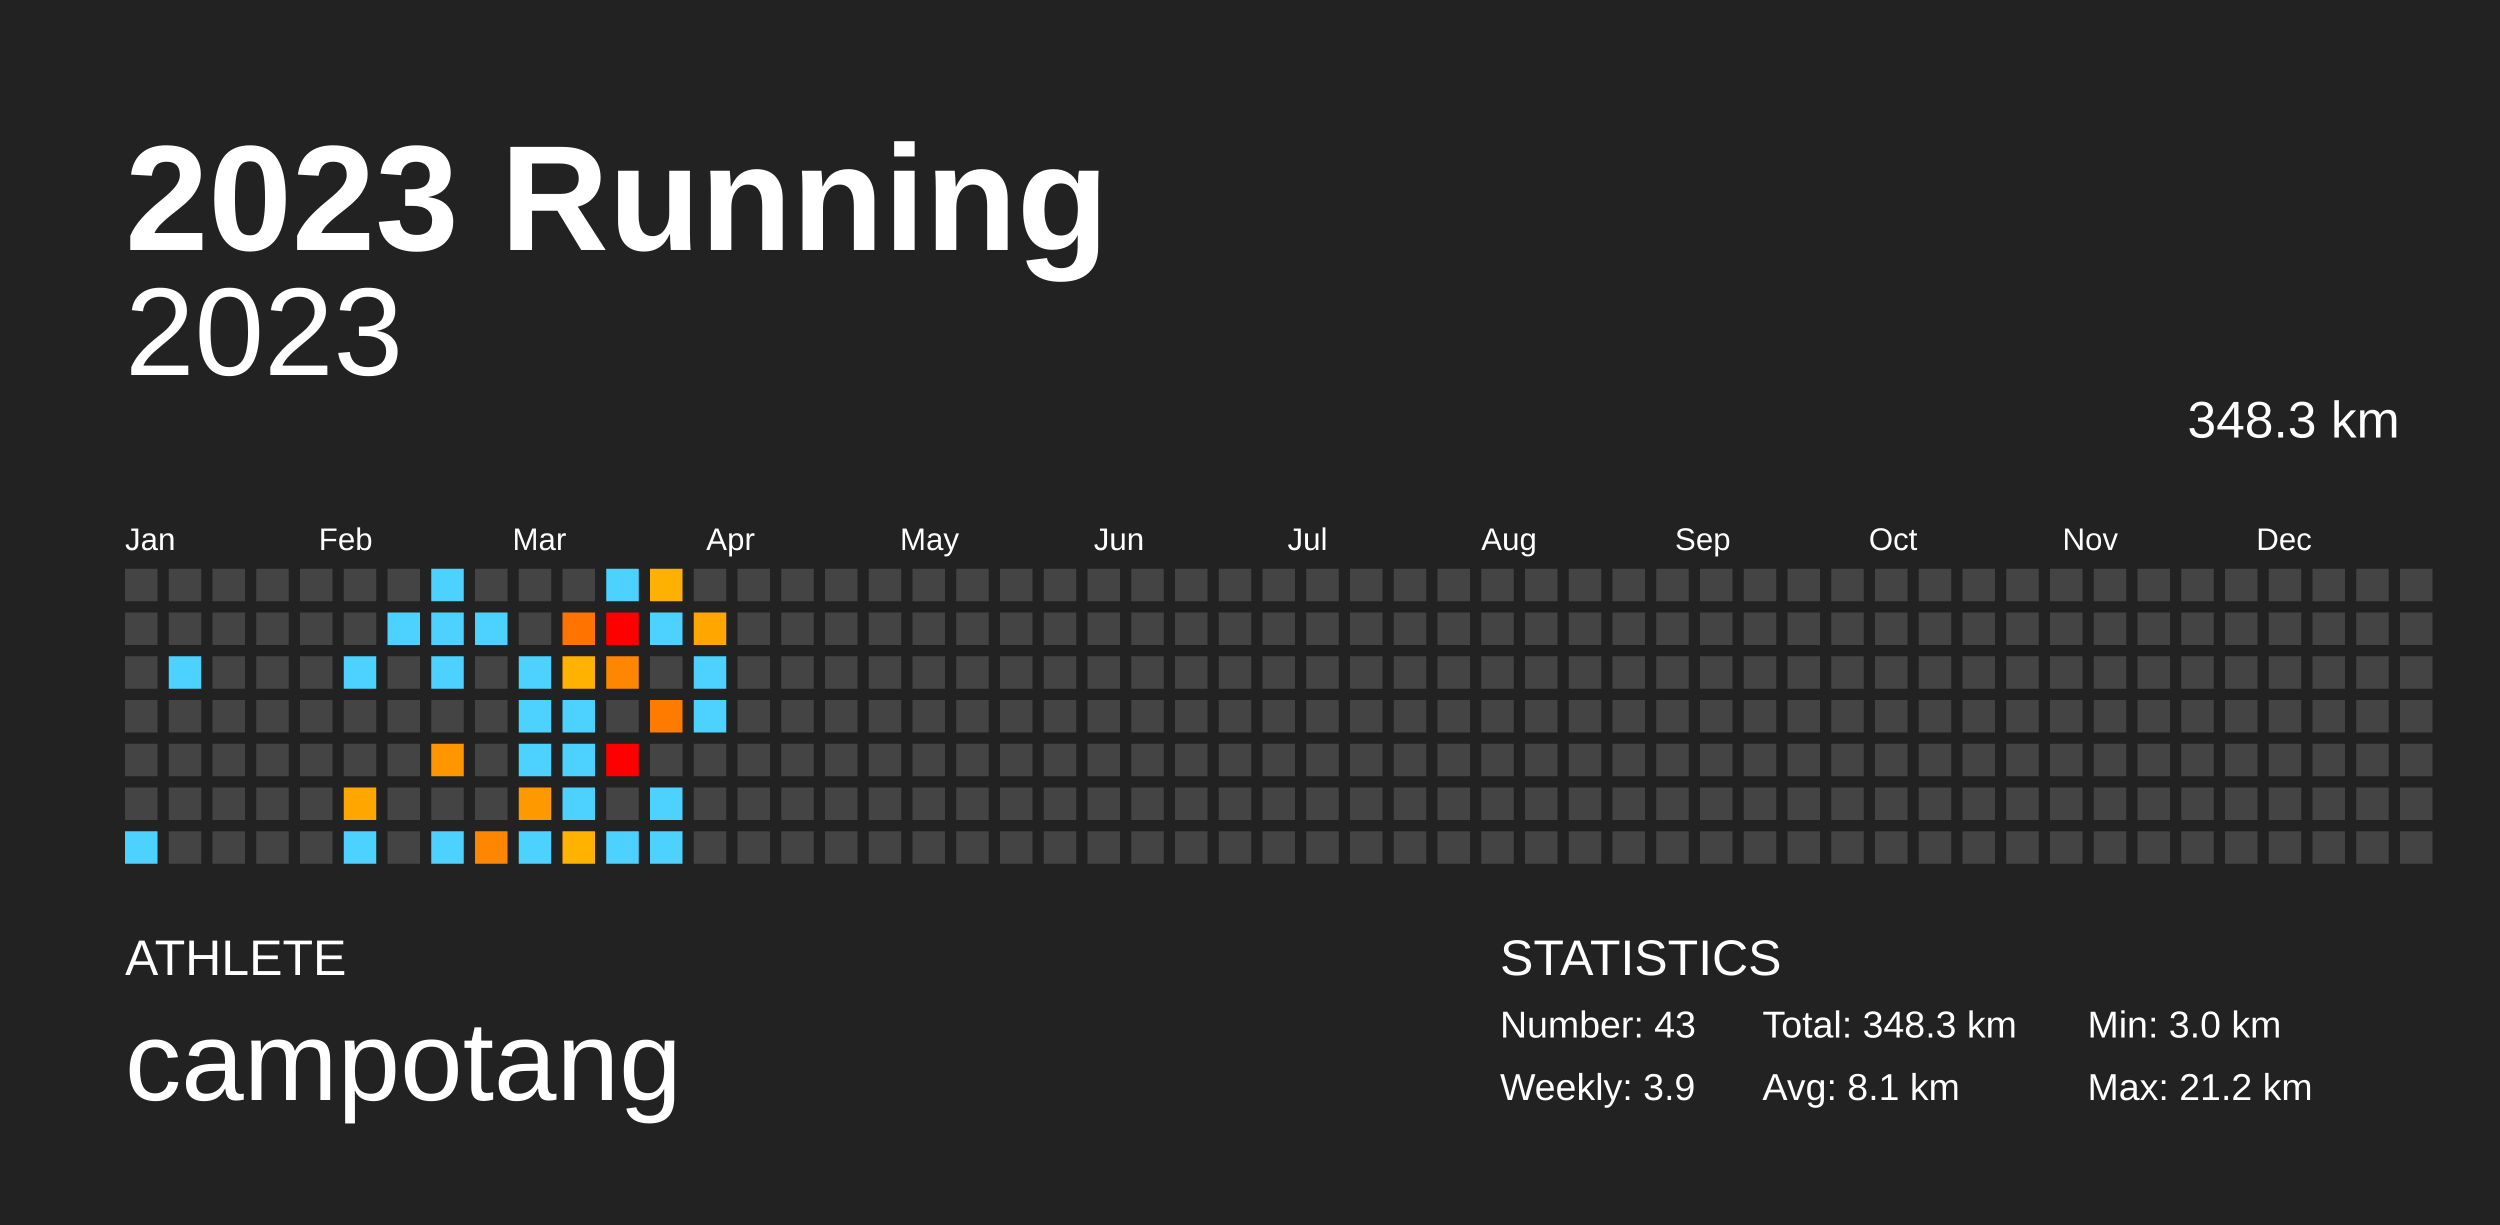
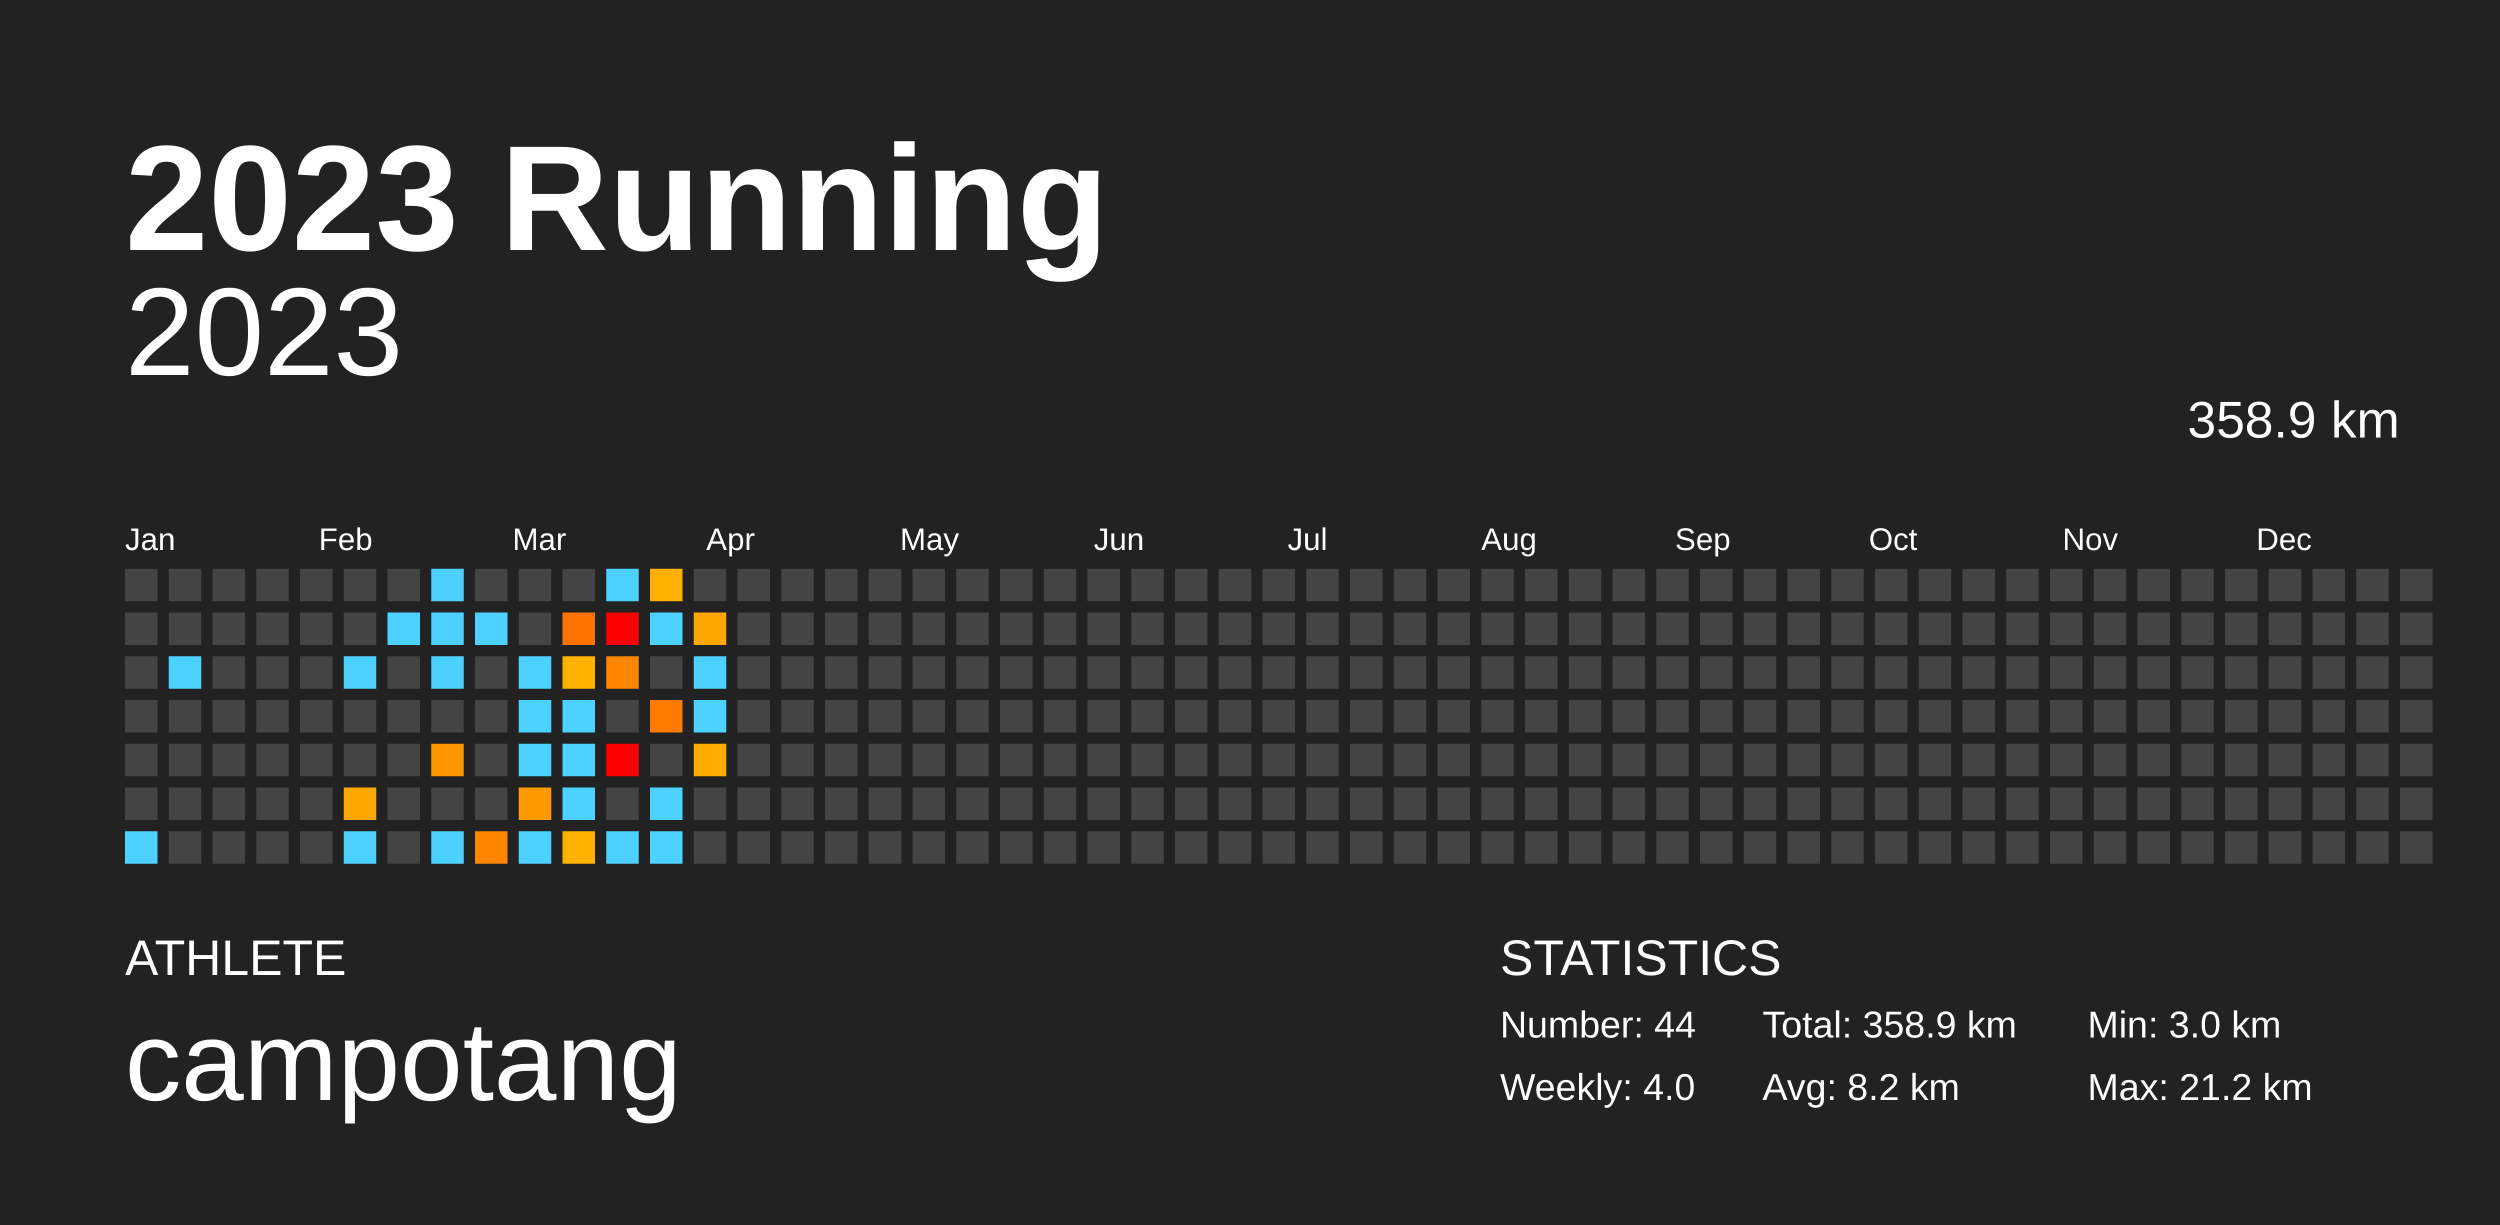
<svg xmlns="http://www.w3.org/2000/svg" baseProfile="full" height="98mm" version="1.1" viewBox="0,0,200,98" width="200mm">
  <defs />
  <rect fill="#222222" height="98" width="200" x="0" y="0" />
  <text fill="#FFFFFF" style="font-size:12px; font-family:Arial; font-weight:bold;" x="10" y="20">2023 Running</text>
  <text fill="#FFFFFF" style="font-size:4px; font-family:Arial" x="10" y="78">ATHLETE</text>
  <text fill="#FFFFFF" style="font-size:9px; font-family:Arial" x="10" y="88">campotang</text>
  <text fill="#FFFFFF" style="font-size:4px; font-family:Arial" x="120" y="78">STATISTICS</text>
-   <text fill="#FFFFFF" style="font-size:3px; font-family:Arial" x="120" y="83">Number: 43</text>
-   <text fill="#FFFFFF" style="font-size:3px; font-family:Arial" x="120" y="88">Weekly: 3.9</text>
-   <text fill="#FFFFFF" style="font-size:3px; font-family:Arial" x="141" y="83">Total: 348.3 km</text>
-   <text fill="#FFFFFF" style="font-size:3px; font-family:Arial" x="141" y="88">Avg: 8.1 km</text>
+   <text fill="#FFFFFF" style="font-size:3px; font-family:Arial" x="120" y="83">Number: 44</text>
+   <text fill="#FFFFFF" style="font-size:3px; font-family:Arial" x="120" y="88">Weekly: 4.0</text>
+   <text fill="#FFFFFF" style="font-size:3px; font-family:Arial" x="141" y="83">Total: 358.9 km</text>
+   <text fill="#FFFFFF" style="font-size:3px; font-family:Arial" x="141" y="88">Avg: 8.2 km</text>
  <text fill="#FFFFFF" style="font-size:3px; font-family:Arial" x="167" y="83">Min: 3.0 km</text>
  <text fill="#FFFFFF" style="font-size:3px; font-family:Arial" x="167" y="88">Max: 21.2 km</text>
  <text alignment-baseline="hanging" fill="#FFFFFF" style="font-size:10.0px; font-family:Arial;" x="10" y="30">2023</text>
-   <text alignment-baseline="hanging" fill="#FFFFFF" style="font-size:4.125px; font-family:Arial;" x="175" y="35">348.3 km</text>
+   <text alignment-baseline="hanging" fill="#FFFFFF" style="font-size:4.125px; font-family:Arial;" x="175" y="35">358.9 km</text>
  <text fill="#FFFFFF" style="font-size:2.5px; font-family:Arial" x="10.0" y="44">Jan</text>
  <text fill="#FFFFFF" style="font-size:2.5px; font-family:Arial" x="25.5" y="44">Feb</text>
  <text fill="#FFFFFF" style="font-size:2.5px; font-family:Arial" x="41.0" y="44">Mar</text>
  <text fill="#FFFFFF" style="font-size:2.5px; font-family:Arial" x="56.5" y="44">Apr</text>
  <text fill="#FFFFFF" style="font-size:2.5px; font-family:Arial" x="72.0" y="44">May</text>
  <text fill="#FFFFFF" style="font-size:2.5px; font-family:Arial" x="87.5" y="44">Jun</text>
  <text fill="#FFFFFF" style="font-size:2.5px; font-family:Arial" x="103.0" y="44">Jul</text>
  <text fill="#FFFFFF" style="font-size:2.5px; font-family:Arial" x="118.5" y="44">Aug</text>
  <text fill="#FFFFFF" style="font-size:2.5px; font-family:Arial" x="134.0" y="44">Sep</text>
  <text fill="#FFFFFF" style="font-size:2.5px; font-family:Arial" x="149.5" y="44">Oct</text>
  <text fill="#FFFFFF" style="font-size:2.5px; font-family:Arial" x="165.0" y="44">Nov</text>
  <text fill="#FFFFFF" style="font-size:2.5px; font-family:Arial" x="180.5" y="44">Dec</text>
  <rect fill="#444444" height="2.6" width="2.6" x="10.0" y="45.5" />
  <rect fill="#444444" height="2.6" width="2.6" x="10.0" y="49.0" />
  <rect fill="#444444" height="2.6" width="2.6" x="10.0" y="52.5" />
  <rect fill="#444444" height="2.6" width="2.6" x="10.0" y="56.0" />
  <rect fill="#444444" height="2.6" width="2.6" x="10.0" y="59.5" />
  <rect fill="#444444" height="2.6" width="2.6" x="10.0" y="63.0" />
  <rect fill="#4dd2ff" height="2.6" width="2.6" x="10.0" y="66.5" />
  <rect fill="#444444" height="2.6" width="2.6" x="13.5" y="45.5" />
  <rect fill="#444444" height="2.6" width="2.6" x="13.5" y="49.0" />
  <rect fill="#4dd2ff" height="2.6" width="2.6" x="13.5" y="52.5" />
  <rect fill="#444444" height="2.6" width="2.6" x="13.5" y="56.0" />
  <rect fill="#444444" height="2.6" width="2.6" x="13.5" y="59.5" />
  <rect fill="#444444" height="2.6" width="2.6" x="13.5" y="63.0" />
  <rect fill="#444444" height="2.6" width="2.6" x="13.5" y="66.5" />
  <rect fill="#444444" height="2.6" width="2.6" x="17.0" y="45.5" />
  <rect fill="#444444" height="2.6" width="2.6" x="17.0" y="49.0" />
  <rect fill="#444444" height="2.6" width="2.6" x="17.0" y="52.5" />
  <rect fill="#444444" height="2.6" width="2.6" x="17.0" y="56.0" />
  <rect fill="#444444" height="2.6" width="2.6" x="17.0" y="59.5" />
  <rect fill="#444444" height="2.6" width="2.6" x="17.0" y="63.0" />
  <rect fill="#444444" height="2.6" width="2.6" x="17.0" y="66.5" />
  <rect fill="#444444" height="2.6" width="2.6" x="20.5" y="45.5" />
  <rect fill="#444444" height="2.6" width="2.6" x="20.5" y="49.0" />
  <rect fill="#444444" height="2.6" width="2.6" x="20.5" y="52.5" />
  <rect fill="#444444" height="2.6" width="2.6" x="20.5" y="56.0" />
  <rect fill="#444444" height="2.6" width="2.6" x="20.5" y="59.5" />
  <rect fill="#444444" height="2.6" width="2.6" x="20.5" y="63.0" />
  <rect fill="#444444" height="2.6" width="2.6" x="20.5" y="66.5" />
  <rect fill="#444444" height="2.6" width="2.6" x="24.0" y="45.5" />
  <rect fill="#444444" height="2.6" width="2.6" x="24.0" y="49.0" />
  <rect fill="#444444" height="2.6" width="2.6" x="24.0" y="52.5" />
  <rect fill="#444444" height="2.6" width="2.6" x="24.0" y="56.0" />
  <rect fill="#444444" height="2.6" width="2.6" x="24.0" y="59.5" />
  <rect fill="#444444" height="2.6" width="2.6" x="24.0" y="63.0" />
  <rect fill="#444444" height="2.6" width="2.6" x="24.0" y="66.5" />
  <rect fill="#444444" height="2.6" width="2.6" x="27.5" y="45.5" />
  <rect fill="#444444" height="2.6" width="2.6" x="27.5" y="49.0" />
  <rect fill="#4dd2ff" height="2.6" width="2.6" x="27.5" y="52.5" />
  <rect fill="#444444" height="2.6" width="2.6" x="27.5" y="56.0" />
  <rect fill="#444444" height="2.6" width="2.6" x="27.5" y="59.5" />
  <rect fill="#ffa700" height="2.6" width="2.6" x="27.5" y="63.0" />
  <rect fill="#4dd2ff" height="2.6" width="2.6" x="27.5" y="66.5" />
  <rect fill="#444444" height="2.6" width="2.6" x="31.0" y="45.5" />
  <rect fill="#4dd2ff" height="2.6" width="2.6" x="31.0" y="49.0" />
  <rect fill="#444444" height="2.6" width="2.6" x="31.0" y="52.5" />
  <rect fill="#444444" height="2.6" width="2.6" x="31.0" y="56.0" />
  <rect fill="#444444" height="2.6" width="2.6" x="31.0" y="59.5" />
  <rect fill="#444444" height="2.6" width="2.6" x="31.0" y="63.0" />
  <rect fill="#444444" height="2.6" width="2.6" x="31.0" y="66.5" />
  <rect fill="#4dd2ff" height="2.6" width="2.6" x="34.5" y="45.5" />
  <rect fill="#4dd2ff" height="2.6" width="2.6" x="34.5" y="49.0" />
  <rect fill="#4dd2ff" height="2.6" width="2.6" x="34.5" y="52.5" />
  <rect fill="#444444" height="2.6" width="2.6" x="34.5" y="56.0" />
  <rect fill="#ff9600" height="2.6" width="2.6" x="34.5" y="59.5" />
  <rect fill="#444444" height="2.6" width="2.6" x="34.5" y="63.0" />
  <rect fill="#4dd2ff" height="2.6" width="2.6" x="34.5" y="66.5" />
  <rect fill="#444444" height="2.6" width="2.6" x="38.0" y="45.5" />
  <rect fill="#4dd2ff" height="2.6" width="2.6" x="38.0" y="49.0" />
  <rect fill="#444444" height="2.6" width="2.6" x="38.0" y="52.5" />
  <rect fill="#444444" height="2.6" width="2.6" x="38.0" y="56.0" />
  <rect fill="#444444" height="2.6" width="2.6" x="38.0" y="59.5" />
  <rect fill="#444444" height="2.6" width="2.6" x="38.0" y="63.0" />
  <rect fill="#ff8600" height="2.6" width="2.6" x="38.0" y="66.5" />
  <rect fill="#444444" height="2.6" width="2.6" x="41.5" y="45.5" />
  <rect fill="#444444" height="2.6" width="2.6" x="41.5" y="49.0" />
  <rect fill="#4dd2ff" height="2.6" width="2.6" x="41.5" y="52.5" />
  <rect fill="#4dd2ff" height="2.6" width="2.6" x="41.5" y="56.0" />
  <rect fill="#4dd2ff" height="2.6" width="2.6" x="41.5" y="59.5" />
  <rect fill="#ff9900" height="2.6" width="2.6" x="41.5" y="63.0" />
  <rect fill="#4dd2ff" height="2.6" width="2.6" x="41.5" y="66.5" />
  <rect fill="#444444" height="2.6" width="2.6" x="45.0" y="45.5" />
  <rect fill="#ff7400" height="2.6" width="2.6" x="45.0" y="49.0" />
  <rect fill="#ffb200" height="2.6" width="2.6" x="45.0" y="52.5" />
  <rect fill="#4dd2ff" height="2.6" width="2.6" x="45.0" y="56.0" />
  <rect fill="#4dd2ff" height="2.6" width="2.6" x="45.0" y="59.5" />
  <rect fill="#4dd2ff" height="2.6" width="2.6" x="45.0" y="63.0" />
  <rect fill="#ffb200" height="2.6" width="2.6" x="45.0" y="66.5" />
  <rect fill="#4dd2ff" height="2.6" width="2.6" x="48.5" y="45.5" />
  <rect fill="red" height="2.6" width="2.6" x="48.5" y="49.0" />
  <rect fill="#ff8600" height="2.6" width="2.6" x="48.5" y="52.5" />
  <rect fill="#444444" height="2.6" width="2.6" x="48.5" y="56.0" />
  <rect fill="red" height="2.6" width="2.6" x="48.5" y="59.5" />
  <rect fill="#444444" height="2.6" width="2.6" x="48.5" y="63.0" />
  <rect fill="#4dd2ff" height="2.6" width="2.6" x="48.5" y="66.5" />
  <rect fill="#ffb000" height="2.6" width="2.6" x="52.0" y="45.5" />
  <rect fill="#4dd2ff" height="2.6" width="2.6" x="52.0" y="49.0" />
  <rect fill="#444444" height="2.6" width="2.6" x="52.0" y="52.5" />
  <rect fill="#ff7b00" height="2.6" width="2.6" x="52.0" y="56.0" />
  <rect fill="#444444" height="2.6" width="2.6" x="52.0" y="59.5" />
  <rect fill="#4dd2ff" height="2.6" width="2.6" x="52.0" y="63.0" />
  <rect fill="#4dd2ff" height="2.6" width="2.6" x="52.0" y="66.5" />
  <rect fill="#444444" height="2.6" width="2.6" x="55.5" y="45.5" />
  <rect fill="#ffa700" height="2.6" width="2.6" x="55.5" y="49.0" />
  <rect fill="#4dd2ff" height="2.6" width="2.6" x="55.5" y="52.5" />
  <rect fill="#4dd2ff" height="2.6" width="2.6" x="55.5" y="56.0" />
-   <rect fill="#444444" height="2.6" width="2.6" x="55.5" y="59.5" />
+   <rect fill="#ffac00" height="2.6" width="2.6" x="55.5" y="59.5" />
  <rect fill="#444444" height="2.6" width="2.6" x="55.5" y="63.0" />
  <rect fill="#444444" height="2.6" width="2.6" x="55.5" y="66.5" />
  <rect fill="#444444" height="2.6" width="2.6" x="59.0" y="45.5" />
  <rect fill="#444444" height="2.6" width="2.6" x="59.0" y="49.0" />
  <rect fill="#444444" height="2.6" width="2.6" x="59.0" y="52.5" />
  <rect fill="#444444" height="2.6" width="2.6" x="59.0" y="56.0" />
  <rect fill="#444444" height="2.6" width="2.6" x="59.0" y="59.5" />
  <rect fill="#444444" height="2.6" width="2.6" x="59.0" y="63.0" />
  <rect fill="#444444" height="2.6" width="2.6" x="59.0" y="66.5" />
  <rect fill="#444444" height="2.6" width="2.6" x="62.5" y="45.5" />
  <rect fill="#444444" height="2.6" width="2.6" x="62.5" y="49.0" />
  <rect fill="#444444" height="2.6" width="2.6" x="62.5" y="52.5" />
  <rect fill="#444444" height="2.6" width="2.6" x="62.5" y="56.0" />
  <rect fill="#444444" height="2.6" width="2.6" x="62.5" y="59.5" />
  <rect fill="#444444" height="2.6" width="2.6" x="62.5" y="63.0" />
  <rect fill="#444444" height="2.6" width="2.6" x="62.5" y="66.5" />
  <rect fill="#444444" height="2.6" width="2.6" x="66.0" y="45.5" />
  <rect fill="#444444" height="2.6" width="2.6" x="66.0" y="49.0" />
  <rect fill="#444444" height="2.6" width="2.6" x="66.0" y="52.5" />
  <rect fill="#444444" height="2.6" width="2.6" x="66.0" y="56.0" />
  <rect fill="#444444" height="2.6" width="2.6" x="66.0" y="59.5" />
  <rect fill="#444444" height="2.6" width="2.6" x="66.0" y="63.0" />
  <rect fill="#444444" height="2.6" width="2.6" x="66.0" y="66.5" />
  <rect fill="#444444" height="2.6" width="2.6" x="69.5" y="45.5" />
  <rect fill="#444444" height="2.6" width="2.6" x="69.5" y="49.0" />
  <rect fill="#444444" height="2.6" width="2.6" x="69.5" y="52.5" />
  <rect fill="#444444" height="2.6" width="2.6" x="69.5" y="56.0" />
  <rect fill="#444444" height="2.6" width="2.6" x="69.5" y="59.5" />
  <rect fill="#444444" height="2.6" width="2.6" x="69.5" y="63.0" />
  <rect fill="#444444" height="2.6" width="2.6" x="69.5" y="66.5" />
  <rect fill="#444444" height="2.6" width="2.6" x="73.0" y="45.5" />
  <rect fill="#444444" height="2.6" width="2.6" x="73.0" y="49.0" />
  <rect fill="#444444" height="2.6" width="2.6" x="73.0" y="52.5" />
  <rect fill="#444444" height="2.6" width="2.6" x="73.0" y="56.0" />
  <rect fill="#444444" height="2.6" width="2.6" x="73.0" y="59.5" />
  <rect fill="#444444" height="2.6" width="2.6" x="73.0" y="63.0" />
  <rect fill="#444444" height="2.6" width="2.6" x="73.0" y="66.5" />
  <rect fill="#444444" height="2.6" width="2.6" x="76.5" y="45.5" />
  <rect fill="#444444" height="2.6" width="2.6" x="76.5" y="49.0" />
  <rect fill="#444444" height="2.6" width="2.6" x="76.5" y="52.5" />
  <rect fill="#444444" height="2.6" width="2.6" x="76.5" y="56.0" />
  <rect fill="#444444" height="2.6" width="2.6" x="76.5" y="59.5" />
  <rect fill="#444444" height="2.6" width="2.6" x="76.5" y="63.0" />
  <rect fill="#444444" height="2.6" width="2.6" x="76.5" y="66.5" />
  <rect fill="#444444" height="2.6" width="2.6" x="80.0" y="45.5" />
  <rect fill="#444444" height="2.6" width="2.6" x="80.0" y="49.0" />
  <rect fill="#444444" height="2.6" width="2.6" x="80.0" y="52.5" />
  <rect fill="#444444" height="2.6" width="2.6" x="80.0" y="56.0" />
  <rect fill="#444444" height="2.6" width="2.6" x="80.0" y="59.5" />
  <rect fill="#444444" height="2.6" width="2.6" x="80.0" y="63.0" />
  <rect fill="#444444" height="2.6" width="2.6" x="80.0" y="66.5" />
  <rect fill="#444444" height="2.6" width="2.6" x="83.5" y="45.5" />
  <rect fill="#444444" height="2.6" width="2.6" x="83.5" y="49.0" />
  <rect fill="#444444" height="2.6" width="2.6" x="83.5" y="52.5" />
  <rect fill="#444444" height="2.6" width="2.6" x="83.5" y="56.0" />
  <rect fill="#444444" height="2.6" width="2.6" x="83.5" y="59.5" />
  <rect fill="#444444" height="2.6" width="2.6" x="83.5" y="63.0" />
  <rect fill="#444444" height="2.6" width="2.6" x="83.5" y="66.5" />
  <rect fill="#444444" height="2.6" width="2.6" x="87.0" y="45.5" />
  <rect fill="#444444" height="2.6" width="2.6" x="87.0" y="49.0" />
  <rect fill="#444444" height="2.6" width="2.6" x="87.0" y="52.5" />
  <rect fill="#444444" height="2.6" width="2.6" x="87.0" y="56.0" />
  <rect fill="#444444" height="2.6" width="2.6" x="87.0" y="59.5" />
  <rect fill="#444444" height="2.6" width="2.6" x="87.0" y="63.0" />
  <rect fill="#444444" height="2.6" width="2.6" x="87.0" y="66.5" />
  <rect fill="#444444" height="2.6" width="2.6" x="90.5" y="45.5" />
  <rect fill="#444444" height="2.6" width="2.6" x="90.5" y="49.0" />
  <rect fill="#444444" height="2.6" width="2.6" x="90.5" y="52.5" />
  <rect fill="#444444" height="2.6" width="2.6" x="90.5" y="56.0" />
  <rect fill="#444444" height="2.6" width="2.6" x="90.5" y="59.5" />
  <rect fill="#444444" height="2.6" width="2.6" x="90.5" y="63.0" />
  <rect fill="#444444" height="2.6" width="2.6" x="90.5" y="66.5" />
  <rect fill="#444444" height="2.6" width="2.6" x="94.0" y="45.5" />
  <rect fill="#444444" height="2.6" width="2.6" x="94.0" y="49.0" />
  <rect fill="#444444" height="2.6" width="2.6" x="94.0" y="52.5" />
  <rect fill="#444444" height="2.6" width="2.6" x="94.0" y="56.0" />
  <rect fill="#444444" height="2.6" width="2.6" x="94.0" y="59.5" />
  <rect fill="#444444" height="2.6" width="2.6" x="94.0" y="63.0" />
  <rect fill="#444444" height="2.6" width="2.6" x="94.0" y="66.5" />
  <rect fill="#444444" height="2.6" width="2.6" x="97.5" y="45.5" />
  <rect fill="#444444" height="2.6" width="2.6" x="97.5" y="49.0" />
  <rect fill="#444444" height="2.6" width="2.6" x="97.5" y="52.5" />
  <rect fill="#444444" height="2.6" width="2.6" x="97.5" y="56.0" />
  <rect fill="#444444" height="2.6" width="2.6" x="97.5" y="59.5" />
  <rect fill="#444444" height="2.6" width="2.6" x="97.5" y="63.0" />
  <rect fill="#444444" height="2.6" width="2.6" x="97.5" y="66.5" />
  <rect fill="#444444" height="2.6" width="2.6" x="101.0" y="45.5" />
  <rect fill="#444444" height="2.6" width="2.6" x="101.0" y="49.0" />
  <rect fill="#444444" height="2.6" width="2.6" x="101.0" y="52.5" />
  <rect fill="#444444" height="2.6" width="2.6" x="101.0" y="56.0" />
  <rect fill="#444444" height="2.6" width="2.6" x="101.0" y="59.5" />
  <rect fill="#444444" height="2.6" width="2.6" x="101.0" y="63.0" />
  <rect fill="#444444" height="2.6" width="2.6" x="101.0" y="66.5" />
  <rect fill="#444444" height="2.6" width="2.6" x="104.5" y="45.5" />
  <rect fill="#444444" height="2.6" width="2.6" x="104.5" y="49.0" />
  <rect fill="#444444" height="2.6" width="2.6" x="104.5" y="52.5" />
  <rect fill="#444444" height="2.6" width="2.6" x="104.5" y="56.0" />
  <rect fill="#444444" height="2.6" width="2.6" x="104.5" y="59.5" />
  <rect fill="#444444" height="2.6" width="2.6" x="104.5" y="63.0" />
  <rect fill="#444444" height="2.6" width="2.6" x="104.5" y="66.5" />
  <rect fill="#444444" height="2.6" width="2.6" x="108.0" y="45.5" />
  <rect fill="#444444" height="2.6" width="2.6" x="108.0" y="49.0" />
  <rect fill="#444444" height="2.6" width="2.6" x="108.0" y="52.5" />
  <rect fill="#444444" height="2.6" width="2.6" x="108.0" y="56.0" />
  <rect fill="#444444" height="2.6" width="2.6" x="108.0" y="59.5" />
  <rect fill="#444444" height="2.6" width="2.6" x="108.0" y="63.0" />
  <rect fill="#444444" height="2.6" width="2.6" x="108.0" y="66.5" />
  <rect fill="#444444" height="2.6" width="2.6" x="111.5" y="45.5" />
  <rect fill="#444444" height="2.6" width="2.6" x="111.5" y="49.0" />
  <rect fill="#444444" height="2.6" width="2.6" x="111.5" y="52.5" />
  <rect fill="#444444" height="2.6" width="2.6" x="111.5" y="56.0" />
  <rect fill="#444444" height="2.6" width="2.6" x="111.5" y="59.5" />
  <rect fill="#444444" height="2.6" width="2.6" x="111.5" y="63.0" />
  <rect fill="#444444" height="2.6" width="2.6" x="111.5" y="66.5" />
  <rect fill="#444444" height="2.6" width="2.6" x="115.0" y="45.5" />
  <rect fill="#444444" height="2.6" width="2.6" x="115.0" y="49.0" />
  <rect fill="#444444" height="2.6" width="2.6" x="115.0" y="52.5" />
  <rect fill="#444444" height="2.6" width="2.6" x="115.0" y="56.0" />
  <rect fill="#444444" height="2.6" width="2.6" x="115.0" y="59.5" />
  <rect fill="#444444" height="2.6" width="2.6" x="115.0" y="63.0" />
  <rect fill="#444444" height="2.6" width="2.6" x="115.0" y="66.5" />
  <rect fill="#444444" height="2.6" width="2.6" x="118.5" y="45.5" />
  <rect fill="#444444" height="2.6" width="2.6" x="118.5" y="49.0" />
  <rect fill="#444444" height="2.6" width="2.6" x="118.5" y="52.5" />
  <rect fill="#444444" height="2.6" width="2.6" x="118.5" y="56.0" />
  <rect fill="#444444" height="2.6" width="2.6" x="118.5" y="59.5" />
  <rect fill="#444444" height="2.6" width="2.6" x="118.5" y="63.0" />
  <rect fill="#444444" height="2.6" width="2.6" x="118.5" y="66.5" />
  <rect fill="#444444" height="2.6" width="2.6" x="122.0" y="45.5" />
  <rect fill="#444444" height="2.6" width="2.6" x="122.0" y="49.0" />
  <rect fill="#444444" height="2.6" width="2.6" x="122.0" y="52.5" />
  <rect fill="#444444" height="2.6" width="2.6" x="122.0" y="56.0" />
  <rect fill="#444444" height="2.6" width="2.6" x="122.0" y="59.5" />
  <rect fill="#444444" height="2.6" width="2.6" x="122.0" y="63.0" />
  <rect fill="#444444" height="2.6" width="2.6" x="122.0" y="66.5" />
  <rect fill="#444444" height="2.6" width="2.6" x="125.5" y="45.5" />
  <rect fill="#444444" height="2.6" width="2.6" x="125.5" y="49.0" />
  <rect fill="#444444" height="2.6" width="2.6" x="125.5" y="52.5" />
  <rect fill="#444444" height="2.6" width="2.6" x="125.5" y="56.0" />
  <rect fill="#444444" height="2.6" width="2.6" x="125.5" y="59.5" />
  <rect fill="#444444" height="2.6" width="2.6" x="125.5" y="63.0" />
  <rect fill="#444444" height="2.6" width="2.6" x="125.5" y="66.5" />
  <rect fill="#444444" height="2.6" width="2.6" x="129.0" y="45.5" />
  <rect fill="#444444" height="2.6" width="2.6" x="129.0" y="49.0" />
  <rect fill="#444444" height="2.6" width="2.6" x="129.0" y="52.5" />
  <rect fill="#444444" height="2.6" width="2.6" x="129.0" y="56.0" />
  <rect fill="#444444" height="2.6" width="2.6" x="129.0" y="59.5" />
  <rect fill="#444444" height="2.6" width="2.6" x="129.0" y="63.0" />
  <rect fill="#444444" height="2.6" width="2.6" x="129.0" y="66.5" />
  <rect fill="#444444" height="2.6" width="2.6" x="132.5" y="45.5" />
  <rect fill="#444444" height="2.6" width="2.6" x="132.5" y="49.0" />
  <rect fill="#444444" height="2.6" width="2.6" x="132.5" y="52.5" />
  <rect fill="#444444" height="2.6" width="2.6" x="132.5" y="56.0" />
  <rect fill="#444444" height="2.6" width="2.6" x="132.5" y="59.5" />
  <rect fill="#444444" height="2.6" width="2.6" x="132.5" y="63.0" />
  <rect fill="#444444" height="2.6" width="2.6" x="132.5" y="66.5" />
  <rect fill="#444444" height="2.6" width="2.6" x="136.0" y="45.5" />
  <rect fill="#444444" height="2.6" width="2.6" x="136.0" y="49.0" />
  <rect fill="#444444" height="2.6" width="2.6" x="136.0" y="52.5" />
  <rect fill="#444444" height="2.6" width="2.6" x="136.0" y="56.0" />
  <rect fill="#444444" height="2.6" width="2.6" x="136.0" y="59.5" />
  <rect fill="#444444" height="2.6" width="2.6" x="136.0" y="63.0" />
  <rect fill="#444444" height="2.6" width="2.6" x="136.0" y="66.5" />
  <rect fill="#444444" height="2.6" width="2.6" x="139.5" y="45.5" />
  <rect fill="#444444" height="2.6" width="2.6" x="139.5" y="49.0" />
  <rect fill="#444444" height="2.6" width="2.6" x="139.5" y="52.5" />
  <rect fill="#444444" height="2.6" width="2.6" x="139.5" y="56.0" />
  <rect fill="#444444" height="2.6" width="2.6" x="139.5" y="59.5" />
  <rect fill="#444444" height="2.6" width="2.6" x="139.5" y="63.0" />
  <rect fill="#444444" height="2.6" width="2.6" x="139.5" y="66.5" />
  <rect fill="#444444" height="2.6" width="2.6" x="143.0" y="45.5" />
  <rect fill="#444444" height="2.6" width="2.6" x="143.0" y="49.0" />
  <rect fill="#444444" height="2.6" width="2.6" x="143.0" y="52.5" />
  <rect fill="#444444" height="2.6" width="2.6" x="143.0" y="56.0" />
  <rect fill="#444444" height="2.6" width="2.6" x="143.0" y="59.5" />
  <rect fill="#444444" height="2.6" width="2.6" x="143.0" y="63.0" />
  <rect fill="#444444" height="2.6" width="2.6" x="143.0" y="66.5" />
  <rect fill="#444444" height="2.6" width="2.6" x="146.5" y="45.5" />
  <rect fill="#444444" height="2.6" width="2.6" x="146.5" y="49.0" />
  <rect fill="#444444" height="2.6" width="2.6" x="146.5" y="52.5" />
  <rect fill="#444444" height="2.6" width="2.6" x="146.5" y="56.0" />
  <rect fill="#444444" height="2.6" width="2.6" x="146.5" y="59.5" />
  <rect fill="#444444" height="2.6" width="2.6" x="146.5" y="63.0" />
  <rect fill="#444444" height="2.6" width="2.6" x="146.5" y="66.5" />
  <rect fill="#444444" height="2.6" width="2.6" x="150.0" y="45.5" />
  <rect fill="#444444" height="2.6" width="2.6" x="150.0" y="49.0" />
  <rect fill="#444444" height="2.6" width="2.6" x="150.0" y="52.5" />
  <rect fill="#444444" height="2.6" width="2.6" x="150.0" y="56.0" />
  <rect fill="#444444" height="2.6" width="2.6" x="150.0" y="59.5" />
  <rect fill="#444444" height="2.6" width="2.6" x="150.0" y="63.0" />
  <rect fill="#444444" height="2.6" width="2.6" x="150.0" y="66.5" />
  <rect fill="#444444" height="2.6" width="2.6" x="153.5" y="45.5" />
  <rect fill="#444444" height="2.6" width="2.6" x="153.5" y="49.0" />
  <rect fill="#444444" height="2.6" width="2.6" x="153.5" y="52.5" />
  <rect fill="#444444" height="2.6" width="2.6" x="153.5" y="56.0" />
  <rect fill="#444444" height="2.6" width="2.6" x="153.5" y="59.5" />
  <rect fill="#444444" height="2.6" width="2.6" x="153.5" y="63.0" />
  <rect fill="#444444" height="2.6" width="2.6" x="153.5" y="66.5" />
  <rect fill="#444444" height="2.6" width="2.6" x="157.0" y="45.5" />
  <rect fill="#444444" height="2.6" width="2.6" x="157.0" y="49.0" />
  <rect fill="#444444" height="2.6" width="2.6" x="157.0" y="52.5" />
  <rect fill="#444444" height="2.6" width="2.6" x="157.0" y="56.0" />
  <rect fill="#444444" height="2.6" width="2.6" x="157.0" y="59.5" />
  <rect fill="#444444" height="2.6" width="2.6" x="157.0" y="63.0" />
  <rect fill="#444444" height="2.6" width="2.6" x="157.0" y="66.5" />
  <rect fill="#444444" height="2.6" width="2.6" x="160.5" y="45.5" />
  <rect fill="#444444" height="2.6" width="2.6" x="160.5" y="49.0" />
  <rect fill="#444444" height="2.6" width="2.6" x="160.5" y="52.5" />
  <rect fill="#444444" height="2.6" width="2.6" x="160.5" y="56.0" />
  <rect fill="#444444" height="2.6" width="2.6" x="160.5" y="59.5" />
  <rect fill="#444444" height="2.6" width="2.6" x="160.5" y="63.0" />
  <rect fill="#444444" height="2.6" width="2.6" x="160.5" y="66.5" />
  <rect fill="#444444" height="2.6" width="2.6" x="164.0" y="45.5" />
  <rect fill="#444444" height="2.6" width="2.6" x="164.0" y="49.0" />
  <rect fill="#444444" height="2.6" width="2.6" x="164.0" y="52.5" />
  <rect fill="#444444" height="2.6" width="2.6" x="164.0" y="56.0" />
  <rect fill="#444444" height="2.6" width="2.6" x="164.0" y="59.5" />
  <rect fill="#444444" height="2.6" width="2.6" x="164.0" y="63.0" />
  <rect fill="#444444" height="2.6" width="2.6" x="164.0" y="66.5" />
  <rect fill="#444444" height="2.6" width="2.6" x="167.5" y="45.5" />
  <rect fill="#444444" height="2.6" width="2.6" x="167.5" y="49.0" />
  <rect fill="#444444" height="2.6" width="2.6" x="167.5" y="52.5" />
  <rect fill="#444444" height="2.6" width="2.6" x="167.5" y="56.0" />
  <rect fill="#444444" height="2.6" width="2.6" x="167.5" y="59.5" />
  <rect fill="#444444" height="2.6" width="2.6" x="167.5" y="63.0" />
  <rect fill="#444444" height="2.6" width="2.6" x="167.5" y="66.5" />
  <rect fill="#444444" height="2.6" width="2.6" x="171.0" y="45.5" />
  <rect fill="#444444" height="2.6" width="2.6" x="171.0" y="49.0" />
  <rect fill="#444444" height="2.6" width="2.6" x="171.0" y="52.5" />
  <rect fill="#444444" height="2.6" width="2.6" x="171.0" y="56.0" />
  <rect fill="#444444" height="2.6" width="2.6" x="171.0" y="59.5" />
  <rect fill="#444444" height="2.6" width="2.6" x="171.0" y="63.0" />
  <rect fill="#444444" height="2.6" width="2.6" x="171.0" y="66.5" />
  <rect fill="#444444" height="2.6" width="2.6" x="174.5" y="45.5" />
  <rect fill="#444444" height="2.6" width="2.6" x="174.5" y="49.0" />
  <rect fill="#444444" height="2.6" width="2.6" x="174.5" y="52.5" />
  <rect fill="#444444" height="2.6" width="2.6" x="174.5" y="56.0" />
  <rect fill="#444444" height="2.6" width="2.6" x="174.5" y="59.5" />
  <rect fill="#444444" height="2.6" width="2.6" x="174.5" y="63.0" />
  <rect fill="#444444" height="2.6" width="2.6" x="174.5" y="66.5" />
  <rect fill="#444444" height="2.6" width="2.6" x="178.0" y="45.5" />
  <rect fill="#444444" height="2.6" width="2.6" x="178.0" y="49.0" />
  <rect fill="#444444" height="2.6" width="2.6" x="178.0" y="52.5" />
  <rect fill="#444444" height="2.6" width="2.6" x="178.0" y="56.0" />
  <rect fill="#444444" height="2.6" width="2.6" x="178.0" y="59.5" />
  <rect fill="#444444" height="2.6" width="2.6" x="178.0" y="63.0" />
  <rect fill="#444444" height="2.6" width="2.6" x="178.0" y="66.5" />
  <rect fill="#444444" height="2.6" width="2.6" x="181.5" y="45.5" />
  <rect fill="#444444" height="2.6" width="2.6" x="181.5" y="49.0" />
  <rect fill="#444444" height="2.6" width="2.6" x="181.5" y="52.5" />
  <rect fill="#444444" height="2.6" width="2.6" x="181.5" y="56.0" />
  <rect fill="#444444" height="2.6" width="2.6" x="181.5" y="59.5" />
  <rect fill="#444444" height="2.6" width="2.6" x="181.5" y="63.0" />
  <rect fill="#444444" height="2.6" width="2.6" x="181.5" y="66.5" />
  <rect fill="#444444" height="2.6" width="2.6" x="185.0" y="45.5" />
  <rect fill="#444444" height="2.6" width="2.6" x="185.0" y="49.0" />
  <rect fill="#444444" height="2.6" width="2.6" x="185.0" y="52.5" />
  <rect fill="#444444" height="2.6" width="2.6" x="185.0" y="56.0" />
  <rect fill="#444444" height="2.6" width="2.6" x="185.0" y="59.5" />
  <rect fill="#444444" height="2.6" width="2.6" x="185.0" y="63.0" />
  <rect fill="#444444" height="2.6" width="2.6" x="185.0" y="66.5" />
  <rect fill="#444444" height="2.6" width="2.6" x="188.5" y="45.5" />
  <rect fill="#444444" height="2.6" width="2.6" x="188.5" y="49.0" />
  <rect fill="#444444" height="2.6" width="2.6" x="188.5" y="52.5" />
  <rect fill="#444444" height="2.6" width="2.6" x="188.5" y="56.0" />
  <rect fill="#444444" height="2.6" width="2.6" x="188.5" y="59.5" />
  <rect fill="#444444" height="2.6" width="2.6" x="188.5" y="63.0" />
  <rect fill="#444444" height="2.6" width="2.6" x="188.5" y="66.5" />
  <rect fill="#444444" height="2.6" width="2.6" x="192.0" y="45.5" />
  <rect fill="#444444" height="2.6" width="2.6" x="192.0" y="49.0" />
  <rect fill="#444444" height="2.6" width="2.6" x="192.0" y="52.5" />
  <rect fill="#444444" height="2.6" width="2.6" x="192.0" y="56.0" />
  <rect fill="#444444" height="2.6" width="2.6" x="192.0" y="59.5" />
  <rect fill="#444444" height="2.6" width="2.6" x="192.0" y="63.0" />
  <rect fill="#444444" height="2.6" width="2.6" x="192.0" y="66.5" />
</svg>
